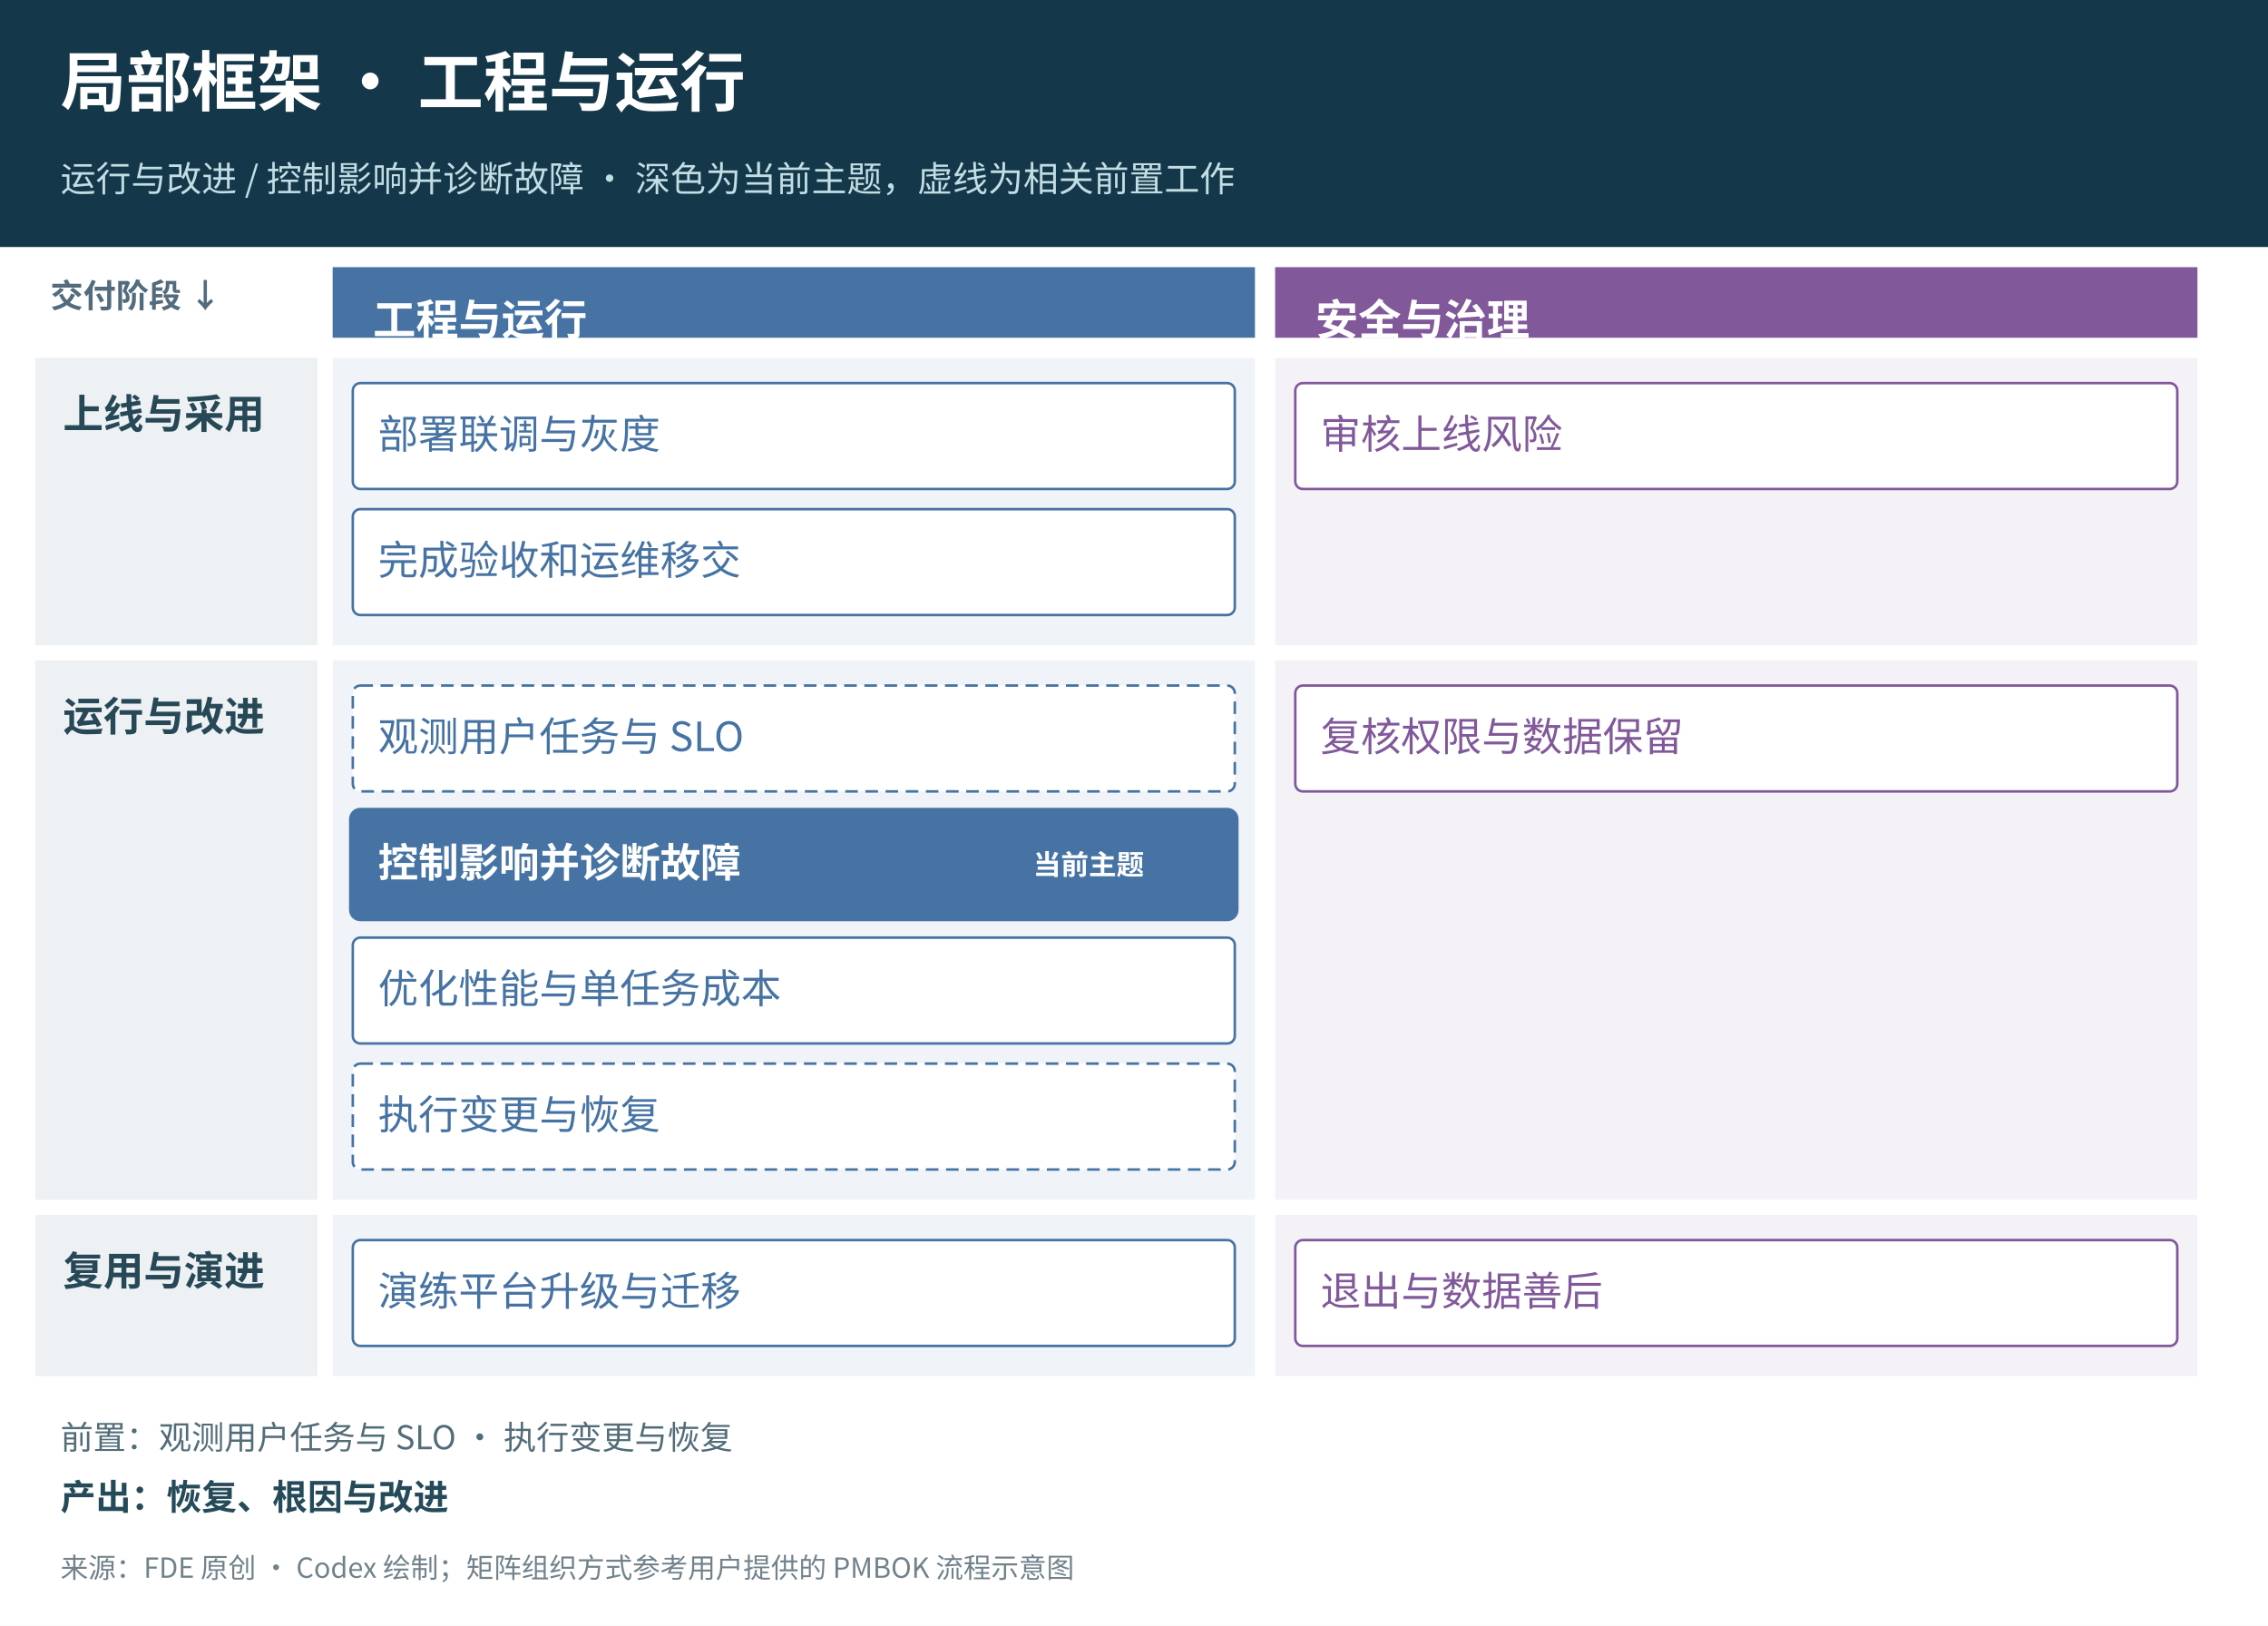
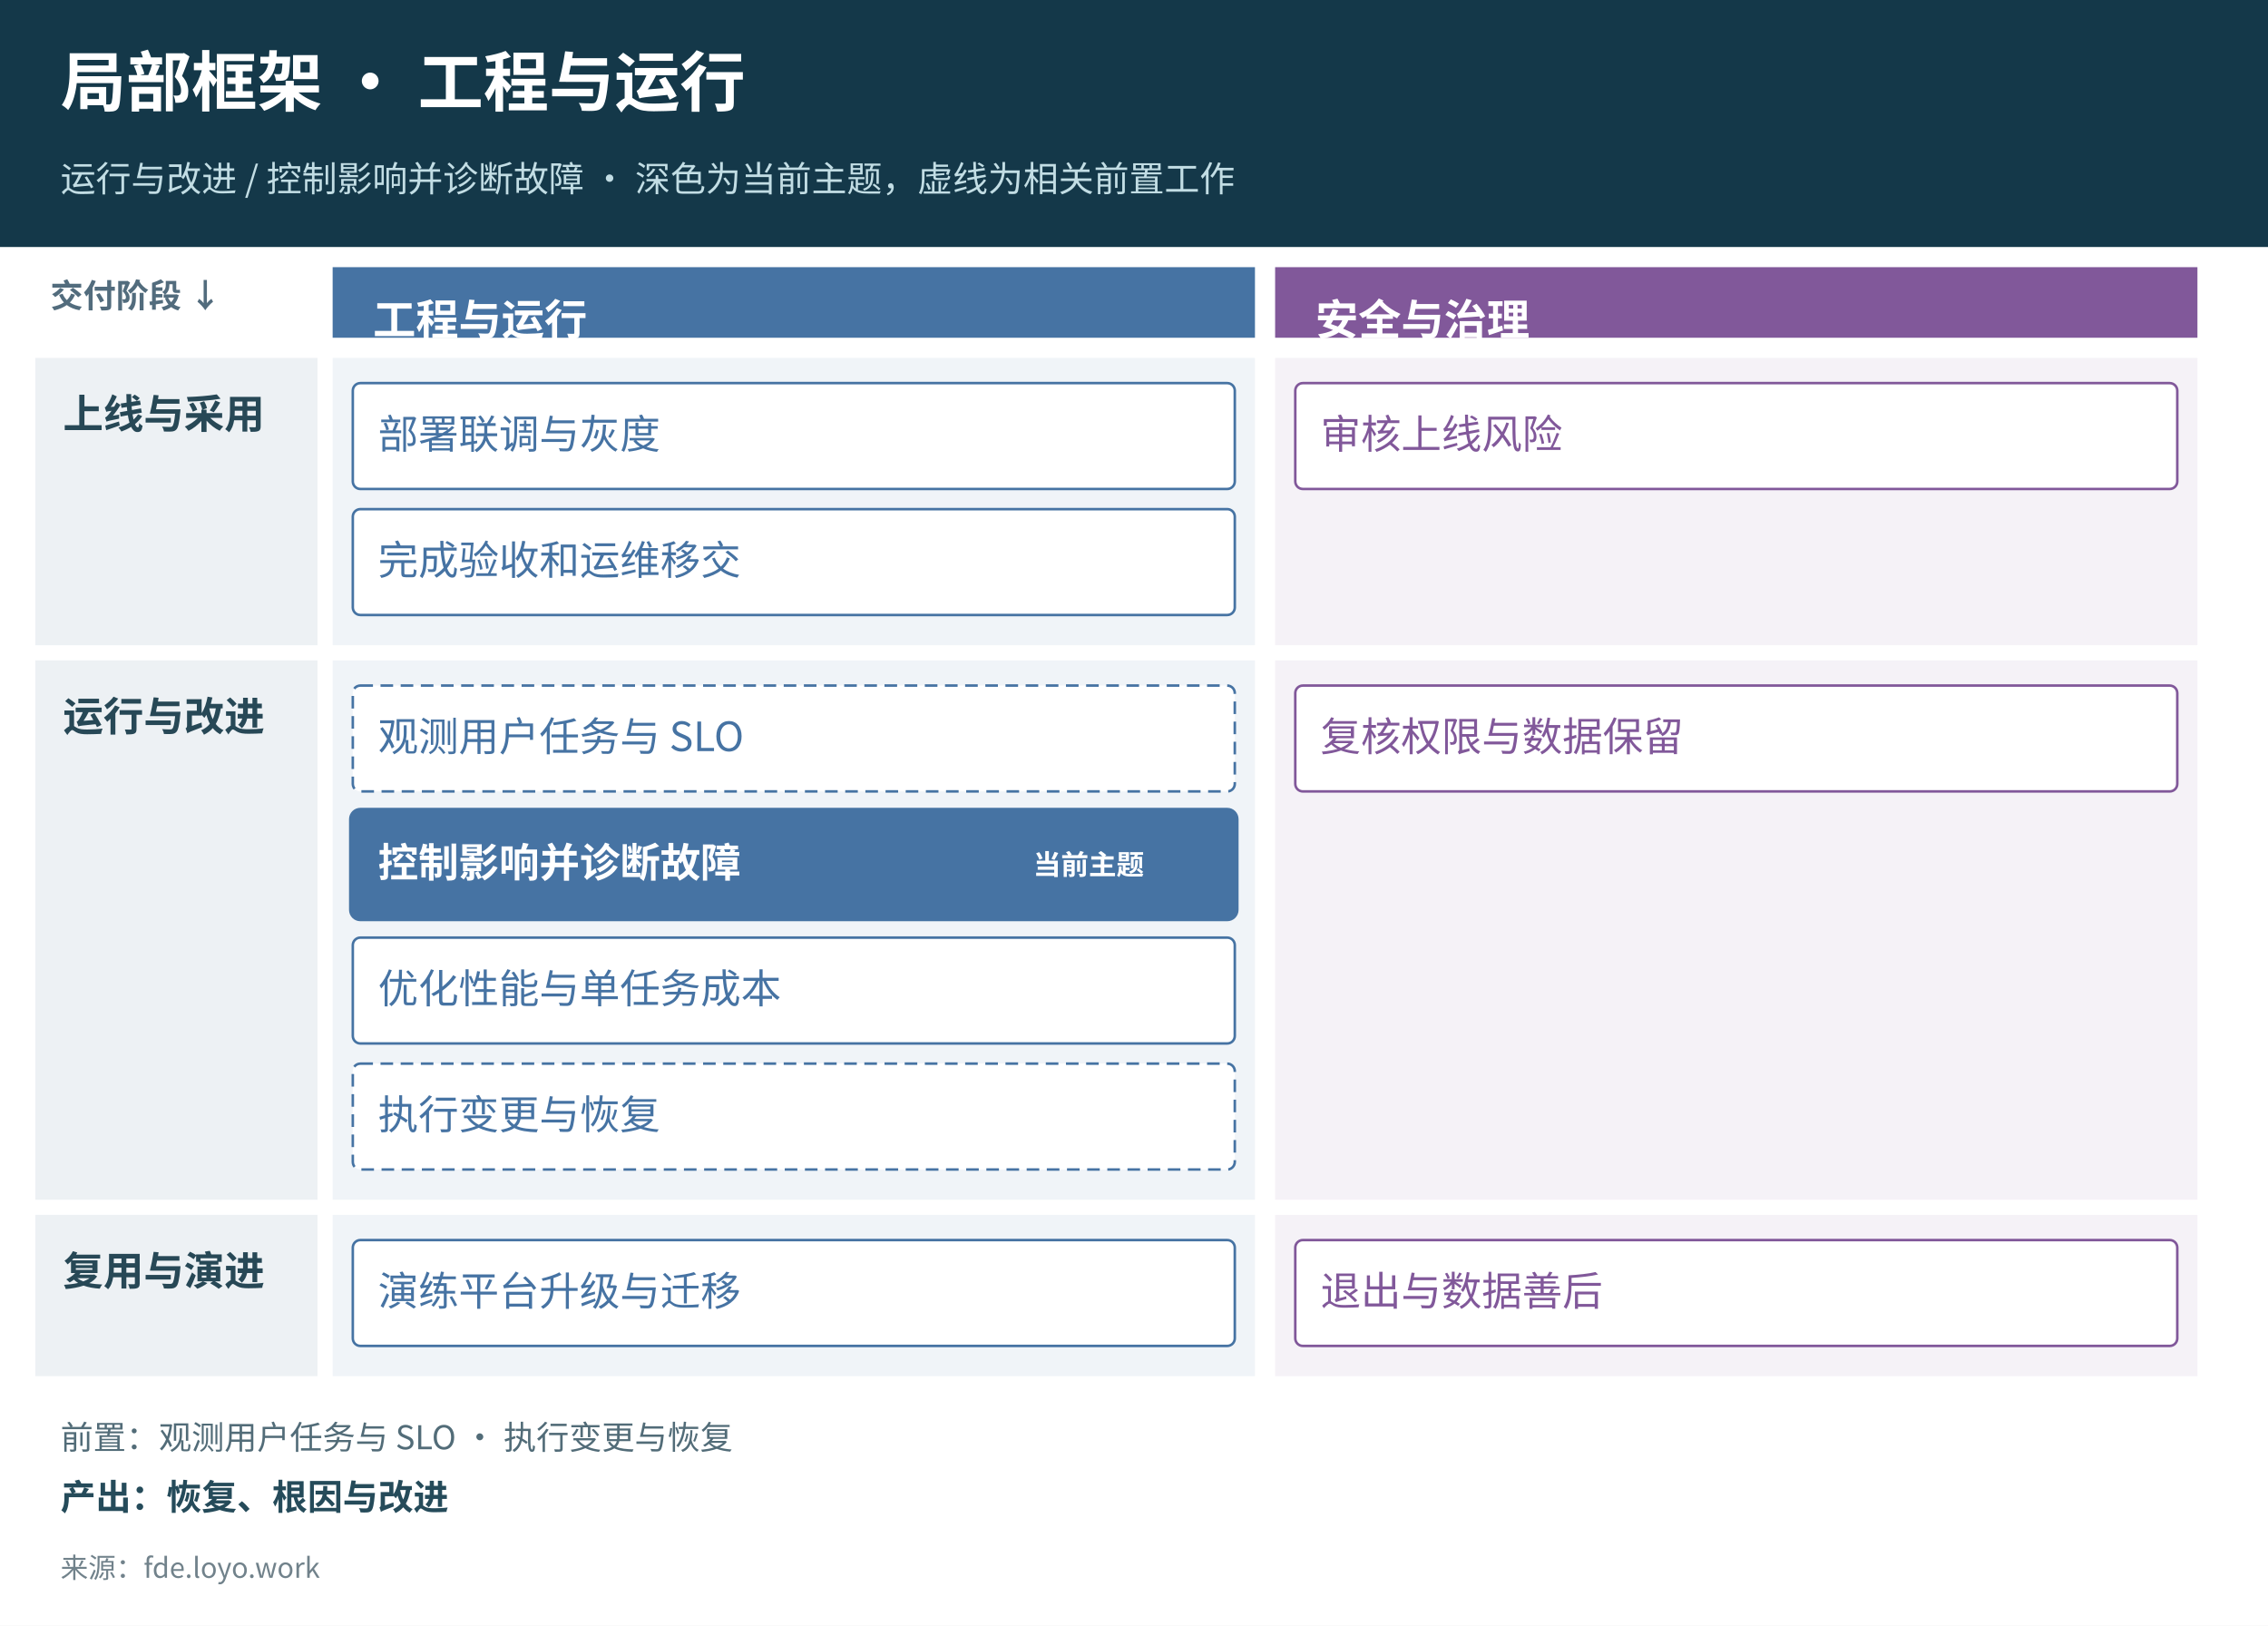
<svg xmlns="http://www.w3.org/2000/svg" viewBox="0 0 900 645" role="img" aria-labelledby="title desc">
  <rect width="900" height="645" fill="#fff" />
  <g font-family="PingFang SC,Microsoft YaHei,Noto Sans CJK SC,sans-serif">
    <rect width="900" height="98" fill="#143849" />
    <text x="24" y="42" font-size="26" fill="#fff" font-weight="700">局部框架 · 工程与运行</text>
    <text x="24" y="76" font-size="14" fill="#c2dde4" font-weight="400">运行与改进 / 控制影响并诊断故障 · 深色为当前主题，虚线为相关前置工作</text>
    <text x="20" y="122" font-size="13" fill="#526c7d" font-weight="600">交付阶段 ↓</text>
    <rect x="132" y="106" width="366" height="28" fill="#4673a3" />
    <text x="148" y="133" font-size="17" fill="white" font-weight="650">工程与运行</text>
    <rect x="506" y="106" width="366" height="28" fill="#81589a" />
    <text x="522" y="133" font-size="17" fill="white" font-weight="650">安全与治理</text>
    <rect x="14" y="142" width="112" height="114" fill="#edf1f4" />
    <text x="25" y="170" font-size="16" fill="#274856" font-weight="650">上线与采用</text>
    <rect x="132" y="142" width="366" height="114" fill="#f0f4f8" />
    <a href="/docs/site-delivery-sop/#context-release" aria-label="部署联调与灰度">
      <g data-process="release" data-current="false">
        <rect x="140" y="152" width="350" height="42" rx="3" fill="#fff" stroke="#4673a3" stroke-width="1" />
        <text x="150" y="178" font-size="16" fill="#4673a3" font-weight="500">部署联调与灰度</text>
      </g>
    </a>
    <a href="/docs/acceptance-and-handover/#context-handover" aria-label="完成验收和运维移交">
      <g data-process="handover" data-current="false">
        <rect x="140" y="202" width="350" height="42" rx="3" fill="#fff" stroke="#4673a3" stroke-width="1" />
        <text x="150" y="228" font-size="16" fill="#4673a3" font-weight="500">完成验收和运维移交</text>
      </g>
    </a>
    <rect x="506" y="142" width="366" height="114" fill="#f5f2f7" />
    <a href="/docs/security-privacy-ai-governance/#context-security-gate" aria-label="审核上线风险">
      <g data-process="security-gate" data-current="false">
        <rect x="514" y="152" width="350" height="42" rx="3" fill="#fff" stroke="#81589a" stroke-width="1" />
        <text x="524" y="178" font-size="16" fill="#81589a" font-weight="500">审核上线风险</text>
      </g>
    </a>
    <rect x="14" y="262" width="112" height="214" fill="#edf1f4" />
    <text x="25" y="290" font-size="16" fill="#274856" font-weight="650">运行与改进</text>
    <rect x="132" y="262" width="366" height="214" fill="#f0f4f8" />
    <a href="/docs/observability/#context-slo" aria-label="观测用户任务与 SLO">
      <g data-process="slo" data-current="false">
        <rect x="140" y="272" width="350" height="42" rx="3" fill="#fff" stroke="#4673a3" stroke-width="1" stroke-dasharray="5 3" />
        <text x="150" y="298" font-size="16" fill="#4673a3" font-weight="500">观测用户任务与 SLO</text>
      </g>
    </a>
    <a href="/docs/troubleshooting-method/#context-incident" aria-label="控制影响并诊断故障">
      <g data-process="incident" data-current="true">
        <rect x="140" y="322" width="350" height="42" rx="3" fill="#4673a3" stroke="#4673a3" stroke-width="3" />
        <text x="150" y="348" font-size="16" fill="#fff" font-weight="700">控制影响并诊断故障</text>
        <text x="410" y="347" font-size="11" fill="#fff" font-weight="700">当前主题</text>
      </g>
    </a>
    <a href="/docs/performance-cost/#context-cost-performance" aria-label="优化性能与单任务成本">
      <g data-process="cost-performance" data-current="false">
        <rect x="140" y="372" width="350" height="42" rx="3" fill="#fff" stroke="#4673a3" stroke-width="1" />
        <text x="150" y="398" font-size="16" fill="#4673a3" font-weight="500">优化性能与单任务成本</text>
      </g>
    </a>
    <a href="/docs/operations-and-change/#context-operations" aria-label="执行变更与恢复">
      <g data-process="operations" data-current="false">
        <rect x="140" y="422" width="350" height="42" rx="3" fill="#fff" stroke="#4673a3" stroke-width="1" stroke-dasharray="5 3" />
        <text x="150" y="448" font-size="16" fill="#4673a3" font-weight="500">执行变更与恢复</text>
      </g>
    </a>
    <rect x="506" y="262" width="366" height="214" fill="#f5f2f7" />
    <a href="/docs/data-privacy/#context-access-review" aria-label="复核权限与数据保留">
      <g data-process="access-review" data-current="false">
        <rect x="514" y="272" width="350" height="42" rx="3" fill="#fff" stroke="#81589a" stroke-width="1" />
        <text x="524" y="298" font-size="16" fill="#81589a" font-weight="500">复核权限与数据保留</text>
      </g>
    </a>
    <rect x="14" y="482" width="112" height="64" fill="#edf1f4" />
    <text x="25" y="510" font-size="16" fill="#274856" font-weight="650">复用与演进</text>
    <rect x="132" y="482" width="366" height="64" fill="#f0f4f8" />
    <a href="/docs/deployment-platform/#context-platform-upgrade" aria-label="演练平台升级与迁移">
      <g data-process="platform-upgrade" data-current="false">
        <rect x="140" y="492" width="350" height="42" rx="3" fill="#fff" stroke="#4673a3" stroke-width="1" />
        <text x="150" y="518" font-size="16" fill="#4673a3" font-weight="500">演练平台升级与迁移</text>
      </g>
    </a>
    <rect x="506" y="482" width="366" height="64" fill="#f5f2f7" />
    <a href="/docs/solution-exit/#context-exit" aria-label="退出与数据善后">
      <g data-process="exit" data-current="false">
        <rect x="514" y="492" width="350" height="42" rx="3" fill="#fff" stroke="#81589a" stroke-width="1" />
        <text x="524" y="518" font-size="16" fill="#81589a" font-weight="500">退出与数据善后</text>
      </g>
    </a>
    <text x="24" y="575" font-size="13" fill="#526c78" font-weight="400">前置：观测用户任务与 SLO · 执行变更与恢复</text>
    <text x="24" y="599" font-size="14" fill="#254b5a" font-weight="650">产出：恢复、根因与改进</text>
-     <text x="24" y="626" font-size="11" fill="#71828b" font-weight="400">来源：FDE 原创 · Codex 绘制；矩阵组织方式参考用户提供的 PMBOK 流程示意图</text>
+     <text x="24" y="626" font-size="11" fill="#71828b" font-weight="400">来源：fde.loyo.work</text>
  </g>
</svg>
